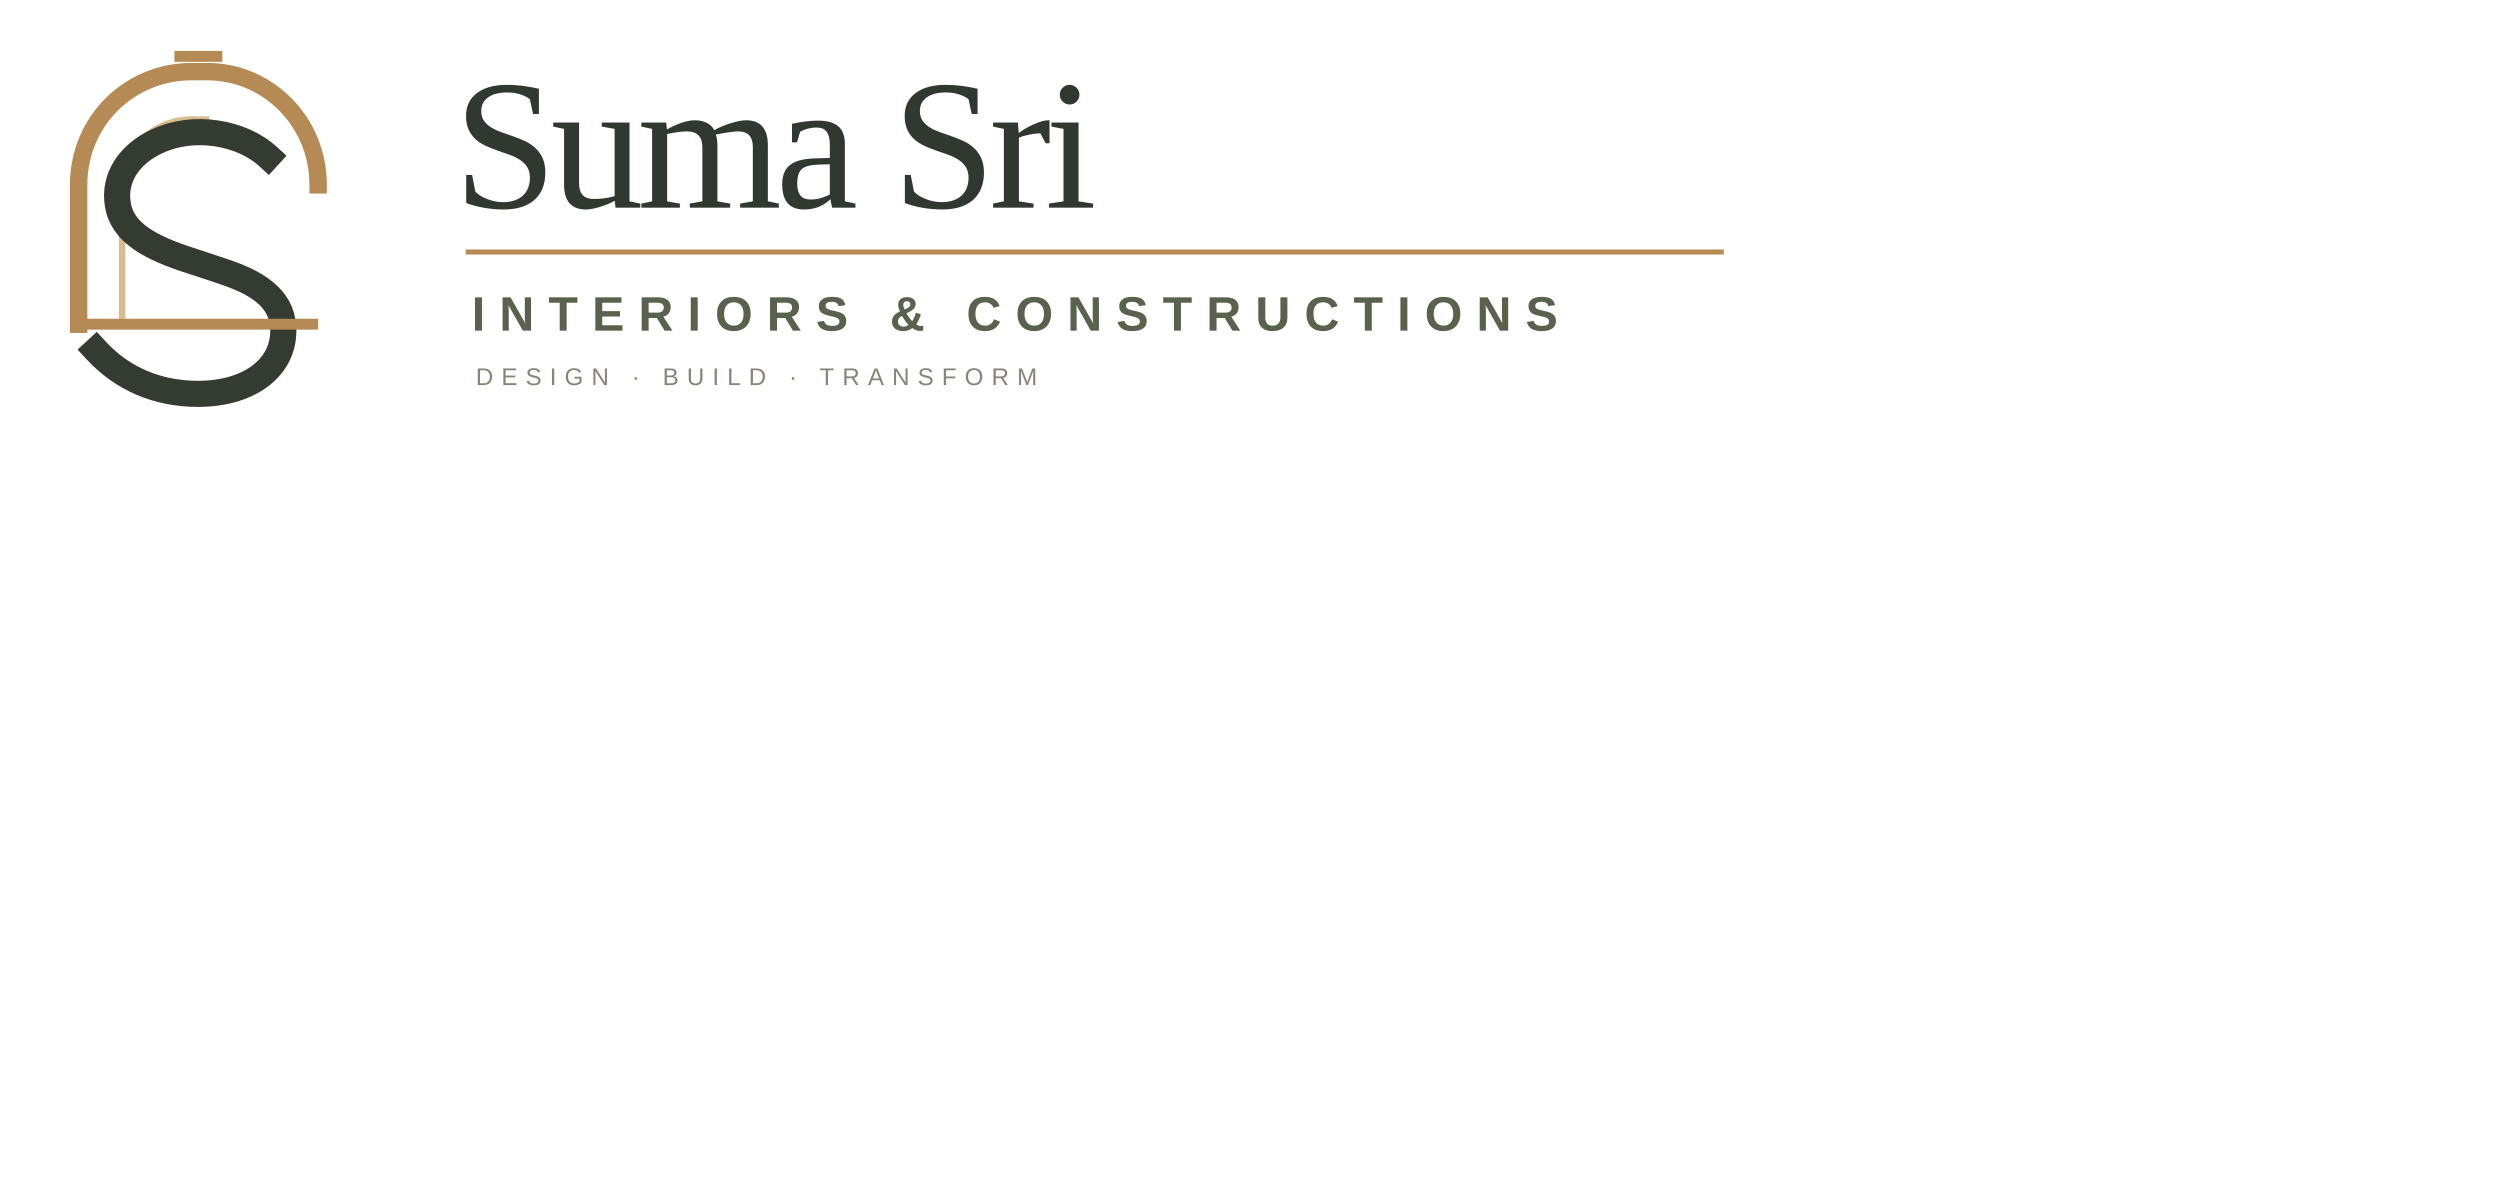
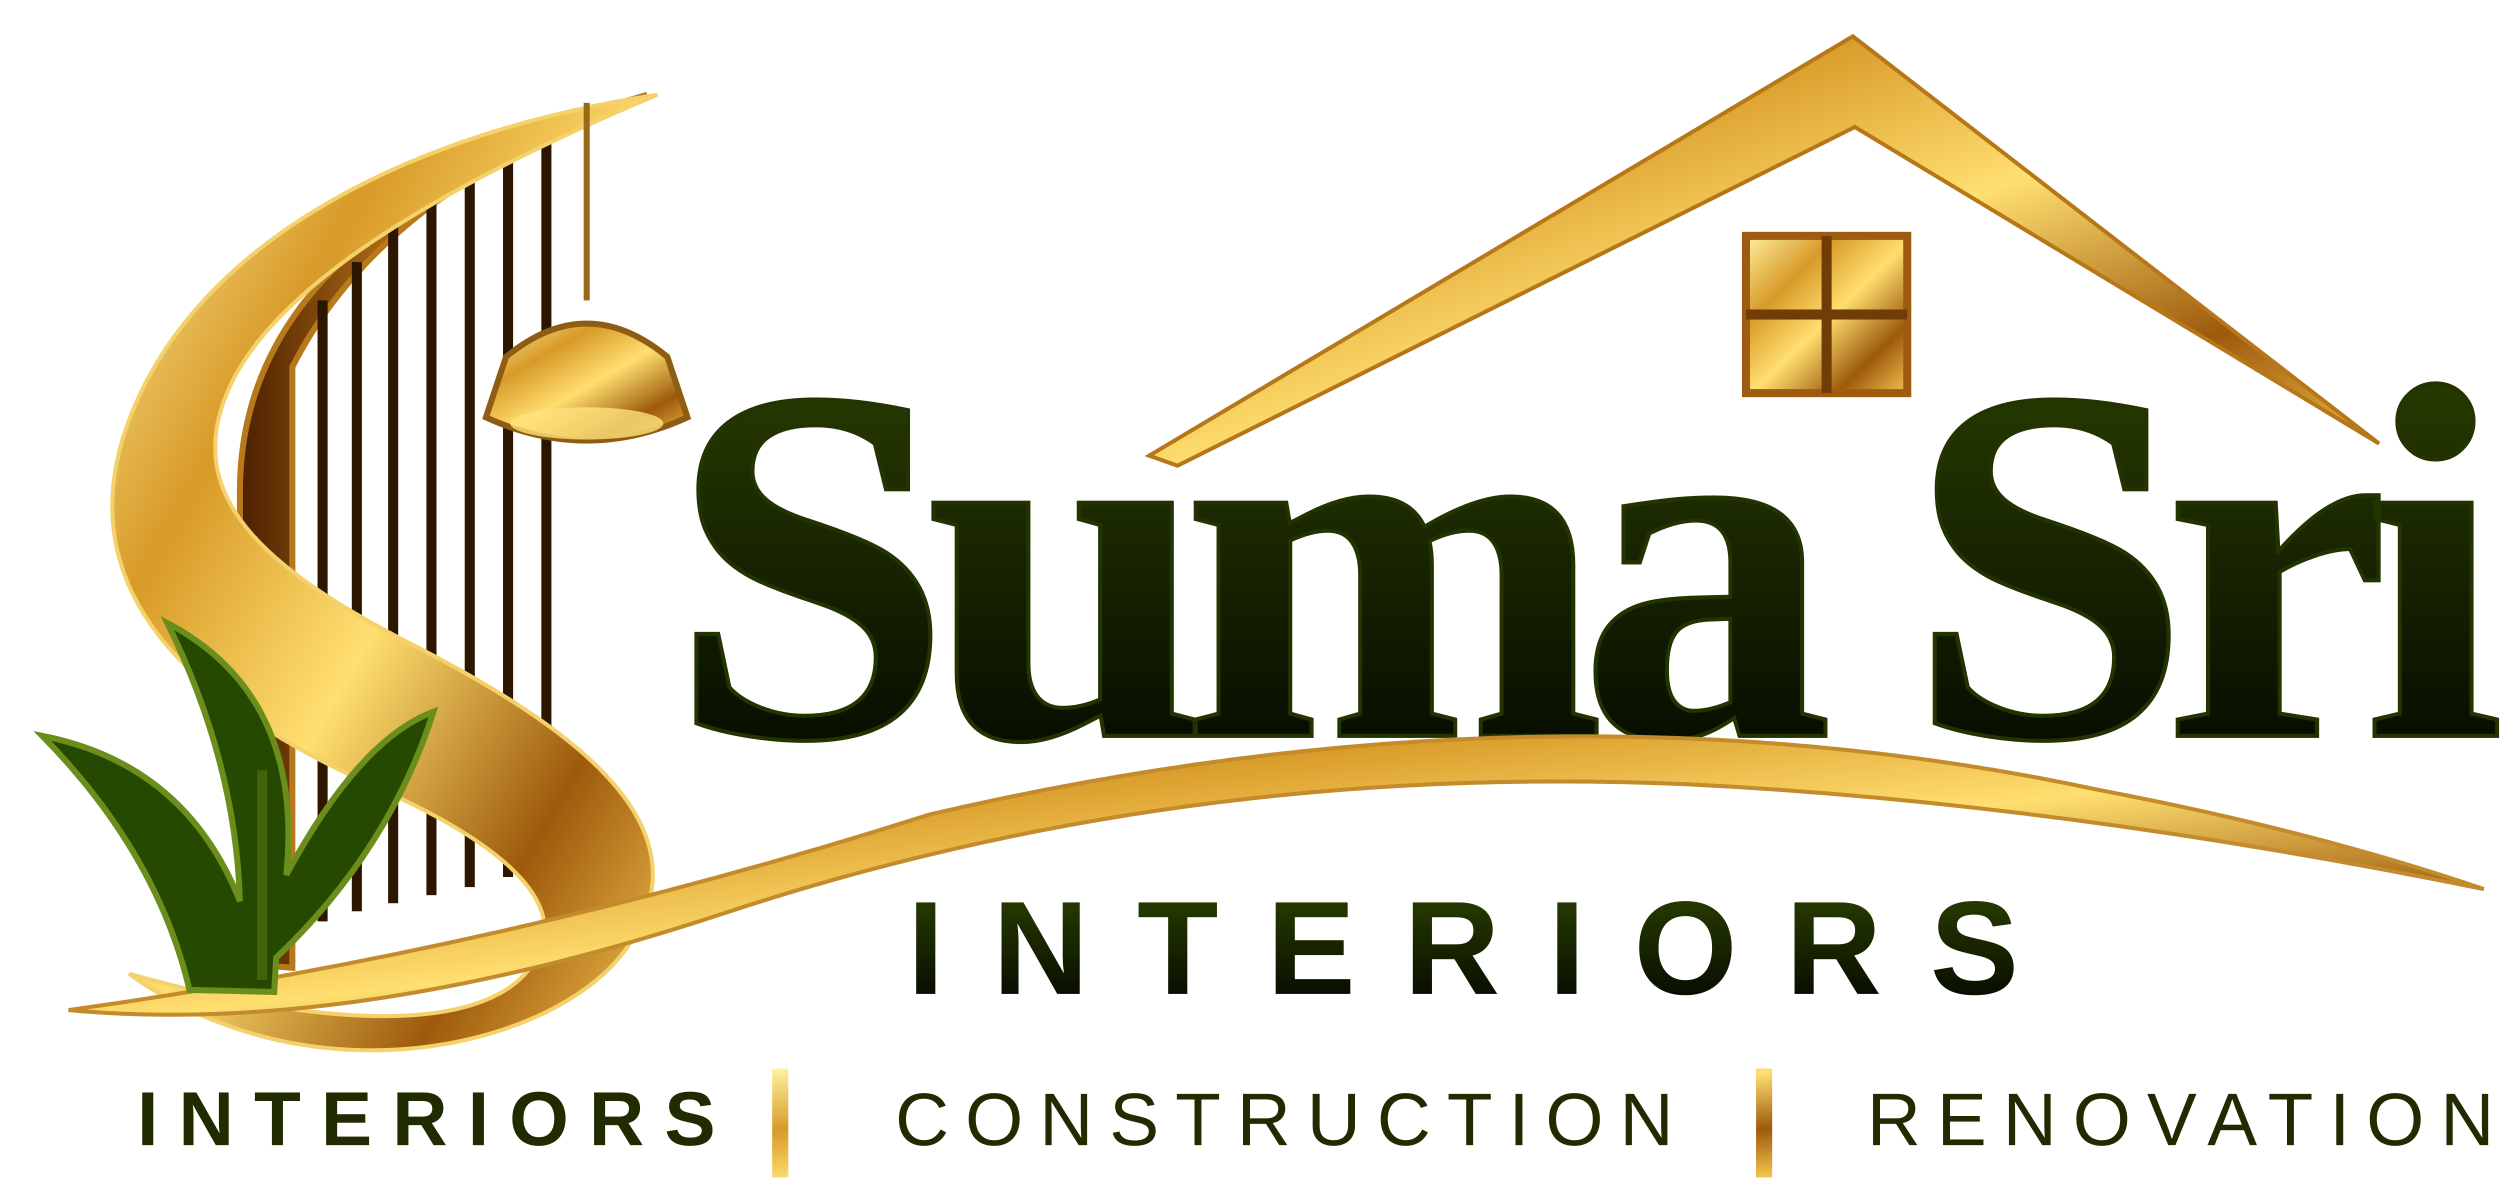
<svg xmlns="http://www.w3.org/2000/svg" viewBox="0 0 1240 590" role="img" aria-labelledby="title desc">
-   <g transform="translate(12 15) scale(1.08)">
-     <path d="M25 135V71C25 42 48 19 77 19h7c28 0 51 23 51 52" fill="none" stroke="#b58a54" stroke-width="8" stroke-linecap="square" />
-     <path d="M45 135V73c0-18 14-32 32-32h8" fill="none" stroke="#d9bd91" stroke-width="3" />
-     <path d="M112 58c-12-11-34-15-51-7-13 6-20 17-18 29 2 13 15 20 34 26l15 5c18 6 27 14 27 27 0 18-17 29-39 29-19 0-35-7-47-20" fill="none" stroke="#343b30" stroke-width="12" stroke-linecap="square" stroke-linejoin="round" />
-     <path d="M25 135h110" stroke="#b58a54" stroke-width="5" />
-     <path d="M69 12h22" stroke="#b58a54" stroke-width="5" />
-   </g>
-   <text x="225" y="103" fill="#30392f" font-family="Georgia,'Times New Roman',serif" font-size="92" letter-spacing="-3">Suma Sri</text>
-   <path d="M231 125H855" stroke="#b58a54" stroke-width="2.5" />
-   <text x="234" y="164" fill="#59624d" font-family="Arial,Helvetica,sans-serif" font-size="24" font-weight="600" letter-spacing="7">INTERIORS &amp; CONSTRUCTIONS</text>
-   <text x="236" y="191" fill="#8b8375" font-family="Arial,Helvetica,sans-serif" font-size="12" letter-spacing="4">DESIGN · BUILD · TRANSFORM</text>
+   <defs>
+     <linearGradient id="gold" x1="0" y1="0" x2="1" y2="1">
+       <stop stop-color="#fff0a0" />
+       <stop offset=".28" stop-color="#d89a28" />
+       <stop offset=".52" stop-color="#ffdf70" />
+       <stop offset=".78" stop-color="#9d5a0c" />
+       <stop offset="1" stop-color="#f5c34e" />
+     </linearGradient>
+     <linearGradient id="green" x1="0" y1="0" x2="0" y2="1">
+       <stop stop-color="#263900" />
+       <stop offset="1" stop-color="#080e00" />
+     </linearGradient>
+     <linearGradient id="wood" x1="0" y1="0" x2="1" y2="0">
+       <stop stop-color="#4c2100" />
+       <stop offset=".45" stop-color="#c27a19" />
+       <stop offset=".7" stop-color="#321600" />
+       <stop offset="1" stop-color="#9a5a0d" />
+     </linearGradient>
+   </defs>
+   <path d="M145 480V182Q190 93 321 47Q218 78 164 135Q119 181 119 244V478Z" fill="url(#wood)" stroke="#b7791b" stroke-width="3" />
+   <path d="M160 149V457M177 130V452M195 112V448M214 95V444M233 81V440M252 69V435M271 59V430" stroke="#2c1600" stroke-width="5" />
+   <path d="M326 47C206 65 103 117 67 201C28 291 95 350 190 392C252 420 286 451 263 480C239 512 164 511 64 483C154 548 276 520 311 470C351 413 292 365 207 321C128 281 91 245 113 194C134 144 214 94 326 47Z" fill="url(#gold)" stroke="#f5d16b" stroke-width="2" />
+   <path d="M570 226L919 18L1180 220L920 63L584 231Z" fill="url(#gold)" stroke="#b77718" stroke-width="2" />
+   <path d="M866 117h80v78h-80z" fill="url(#gold)" stroke="#9d5c10" stroke-width="4" />
+   <path d="M906 117v78M866 156h80" stroke="#713d06" stroke-width="5" />
+   <path d="M291 51V149" stroke="#9a681b" stroke-width="3" />
+   <path d="M251 177Q291 144 331 177L341 207Q291 230 241 207Z" fill="url(#gold)" stroke="#8e5c12" stroke-width="3" />
+   <ellipse cx="291" cy="210" rx="38" ry="8" fill="#ffe27a" opacity=".8" />
+   <text x="332" y="365" font-family="Georgia,Times New Roman,serif" font-size="252" font-weight="bold" letter-spacing="-13" fill="url(#green)" stroke="#243400" stroke-width="2">Suma Sri</text>
+   <path d="M34 501Q251 471 461 404Q766 333 1042 392Q1147 412 1232 441Q1020 398 837 389Q584 378 356 454Q173 514 34 501Z" fill="url(#gold)" stroke="#c38b2b" stroke-width="2" />
+   <text x="450" y="493" font-family="Arial,Helvetica,sans-serif" font-size="66" font-weight="600" letter-spacing="24" fill="url(#green)">INTERIORS</text>
+   <path d="M94 491Q78 423 21 365Q92 379 119 447Q117 378 83 309Q151 345 142 434Q178 367 215 353Q193 422 137 475L136 492Z" fill="#254900" stroke="#6a8d1b" stroke-width="3" />
+   <path d="M130 486V382" stroke="#42630a" stroke-width="5" />
+   <text x="68" y="568" font-family="Arial,Helvetica,sans-serif" font-size="38" font-weight="600" letter-spacing="10" fill="#202c00">INTERIORS</text>
+   <path d="M387 530V584M875 530V584" stroke="url(#gold)" stroke-width="8" />
+   <text x="444" y="568" font-family="Arial,Helvetica,sans-serif" font-size="37" font-weight="500" letter-spacing="8" fill="#202c00">CONSTRUCTION</text>
+   <text x="926" y="568" font-family="Arial,Helvetica,sans-serif" font-size="37" font-weight="500" letter-spacing="8" fill="#202c00">RENOVATION</text>
</svg>
